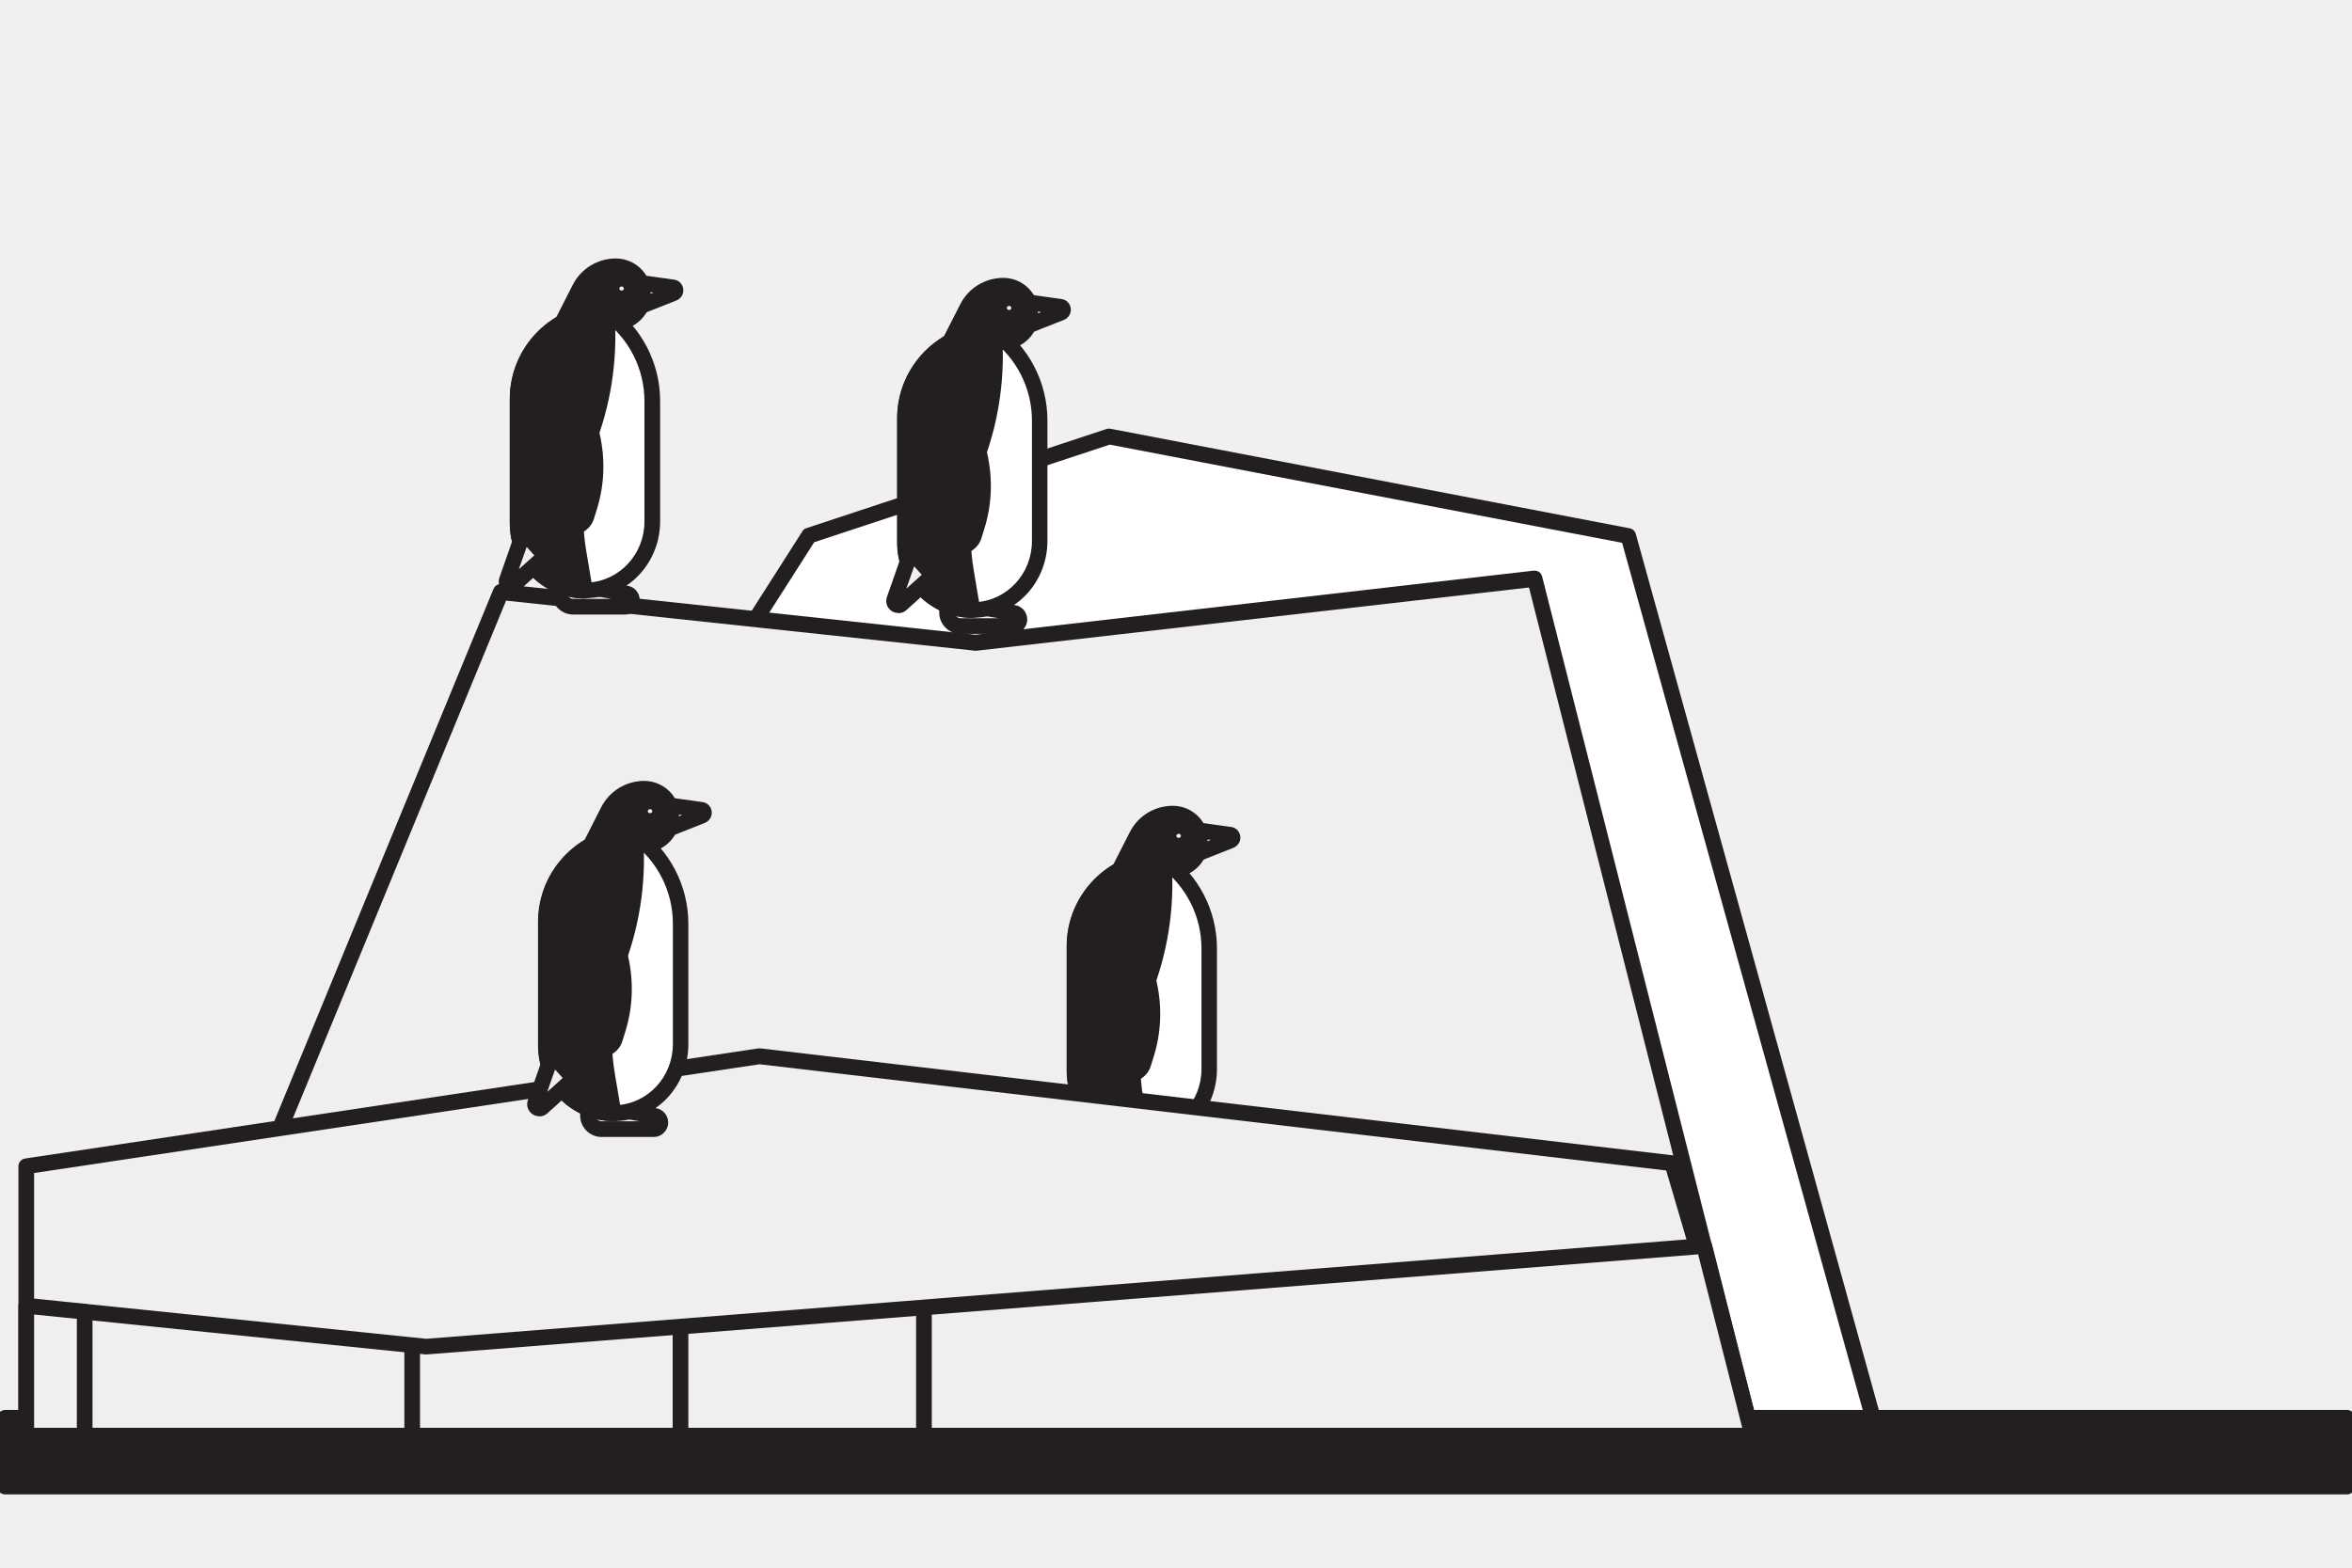
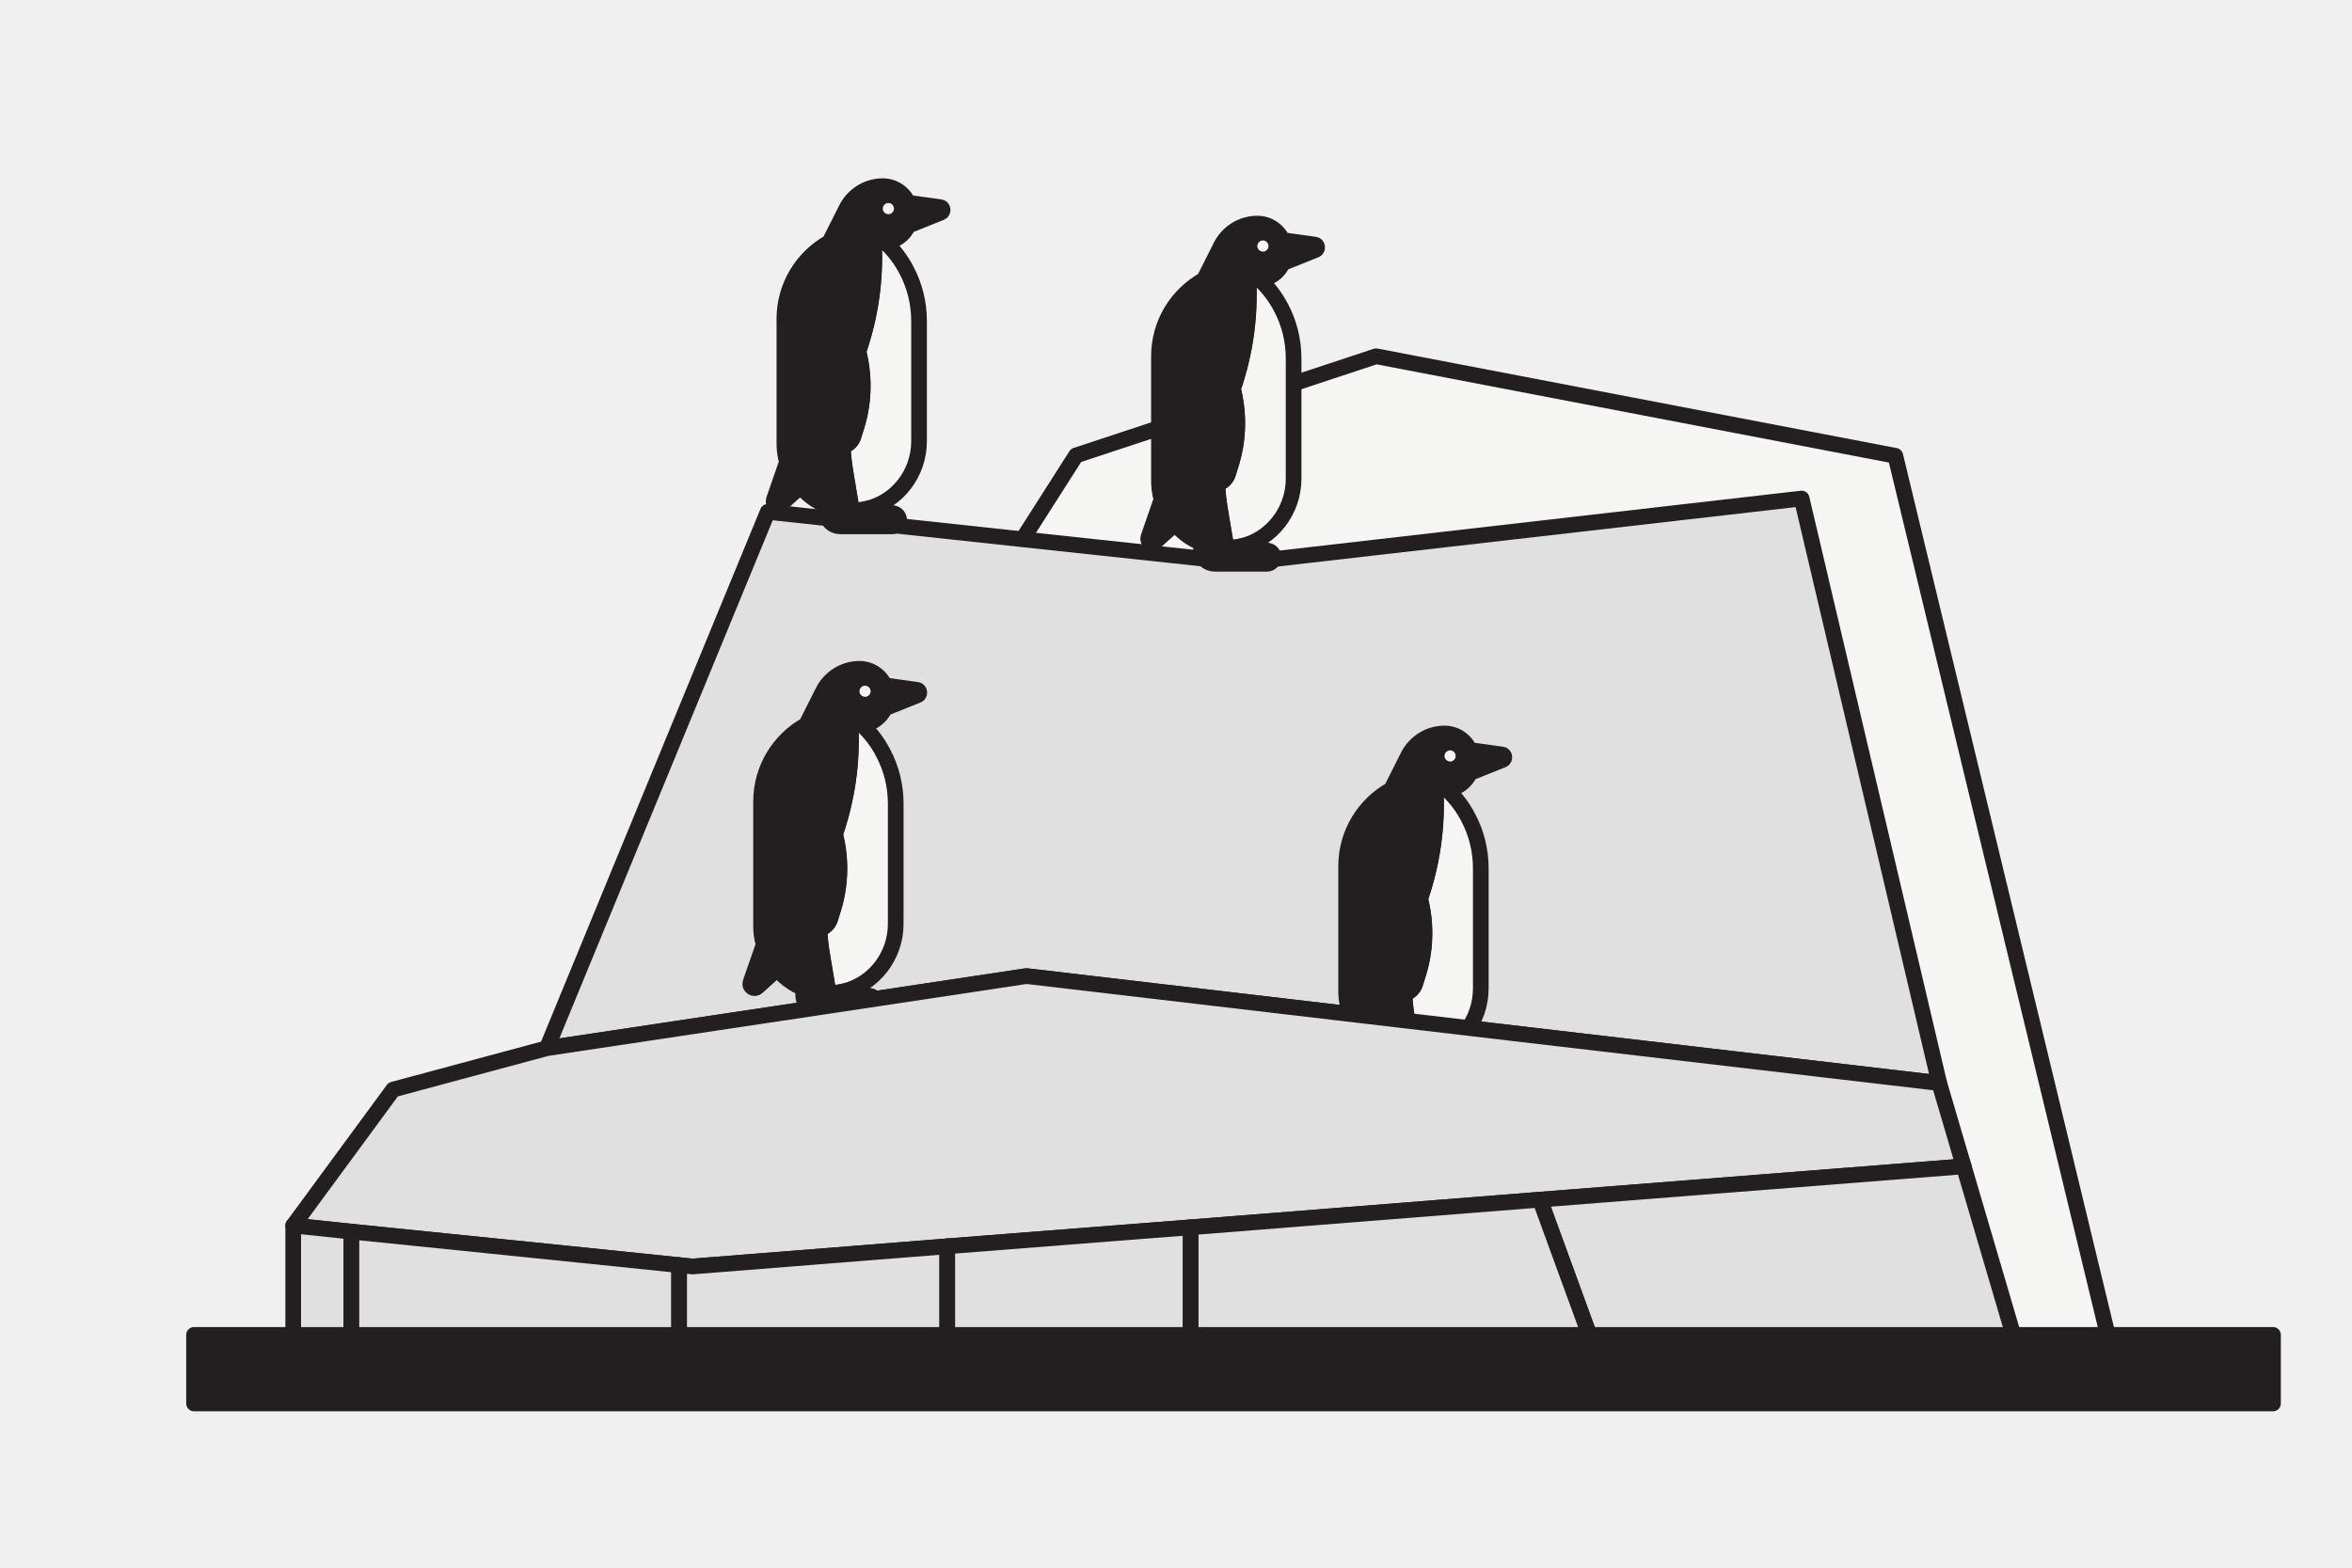
<svg xmlns="http://www.w3.org/2000/svg" id="region_illustration" data-name="region illustration" viewBox="0 0 120 80">
  <defs>
    <style>
-       .cls-1 {
+       .cls-1, .cls-2 {
+         fill: #f5f5f3;
+       }
+ 
+       .cls-2, .cls-3, .cls-4 {
+         stroke: #231f20;
+         stroke-linecap: round;
+         stroke-linejoin: round;
+         stroke-width: .8px;
+       }
+ 
+       .cls-3 {
        fill: #231f20;
      }

-       .cls-2 {
-         fill: #efefef;
-       }
- 
-       .cls-3 {
-         fill: #fff;
+       .cls-4 {
+         fill: #e0e0e0;
      }
    </style>
  </defs>
-   <g id="west_antr" data-name="west antr">
+   <path class="cls-2" d="M96.7,23.26l-26.49-5.08-15.31,5.06-2.73,4.28-10.02,23.83-5.55,13.18-1.95,4.64,73.15.04-11.1-45.95ZM48.33,69.17v-5.57l12.42-.97v6.54h-12.42Z" />
+   <polygon class="cls-4" points="98.94 55.27 52.37 49.81 36.42 52.21 27.9 53.49 39.17 26.12 52.17 27.52 63.35 28.72 91.92 25.44 98.94 55.27" />
+   <g>
+     <path class="cls-4" d="M44.23,25.96c-.19.05-.4.08-.61.09h-.16l-.04-.23.81.14Z" />
    <g>
-       <polygon class="cls-3" points="41.28 27.33 56.6 22.28 83.08 27.35 95.82 73.26 11.98 73.26 41.28 27.33" />
-       <path class="cls-1" d="M95.82,73.66H11.98c-.15,0-.28-.08-.35-.21-.07-.13-.07-.28.01-.41l29.3-45.93c.05-.08.12-.14.21-.16l15.31-5.06c.06-.02.13-.02.2-.01l26.49,5.08c.15.03.27.14.31.29l12.73,45.9c.03.12,0,.25-.07.35-.08.1-.19.16-.32.16ZM12.71,72.86h82.58l-12.53-45.16-26.14-5.01-15.08,4.98-28.83,45.19Z" />
+       <path class="cls-2" d="M40.16,23.55h0c-.02-.07-.04-.15-.06-.24.02.08.04.16.07.24Z" />
+       <path class="cls-2" d="M46.89,16.38v6.14c0,1.64-1.12,3.08-2.66,3.44-.19.05-.4.08-.61.09h-.16l-.04-.23-.28-1.67c-.08-.46-.13-.92-.15-1.38.26-.06.47-.25.55-.51l.14-.45c.38-1.18.43-2.45.16-3.66l-.05-.22c.62-1.79.89-3.68.79-5.57,0-.17-.01-.34-.03-.51.21.15.41.31.6.5.45.41.82.9,1.1,1.44.42.79.64,1.68.64,2.59Z" />
    </g>
+     <path class="cls-3" d="M47.96,10.57l-1.51-.21-.03.28c-.13-.65-.7-1.14-1.38-1.14-.78,0-1.49.44-1.85,1.13l-.87,1.73c-1.37.76-2.3,2.23-2.3,3.91v6.35c0,.24.02.47.07.69.02.08.04.16.07.24h0s-.68,1.96-.68,1.96c-.07.21.18.38.35.23l1.01-.91c.07.07.13.14.2.21.23.24.5.44.79.6.11.06.22.11.34.16v.37c0,.39.31.69.7.69h2.66c.18,0,.34-.15.34-.33,0-.17-.12-.31-.29-.34l-1.34-.23c-.19.05-.4.08-.61.09h-.16l-.04-.23-.28-1.67c-.08-.46-.13-.92-.15-1.38.26-.06.47-.25.55-.51l.14-.45c.38-1.18.43-2.45.16-3.66l-.05-.22c.62-1.79.89-3.68.79-5.57,0-.17-.01-.34-.03-.51-.02-.02-.04-.04-.06-.05h.06v.05c.21.15.41.31.6.5.52-.04.97-.37,1.17-.83l1.67-.67c.14-.05.12-.26-.03-.28ZM45.33,10.93c-.16,0-.29-.13-.29-.28,0-.16.13-.29.29-.29.15,0,.28.13.28.29,0,.15-.13.28-.28.28Z" />
+     <path class="cls-3" d="M44.55,11.8v.05s-.04-.04-.06-.05h.06Z" />
+     <path class="cls-3" d="M44.55,11.8v.05s-.04-.04-.06-.05h.06Z" />
+     <path class="cls-3" d="M45.15,12.35s-.09.01-.13.01h-.44c0-.17-.01-.34-.03-.51.21.15.41.31.6.5Z" />
+     <path class="cls-3" d="M45.61,10.65c0,.15-.13.28-.28.28-.16,0-.29-.13-.29-.28,0-.16.13-.29.29-.29.15,0,.28.13.28.29Z" />
+     <path class="cls-1" d="M45.61,10.65c0,.15-.13.28-.28.28-.16,0-.29-.13-.29-.28,0-.16.13-.29.29-.29.15,0,.28.13.28.29Z" />
+   </g>
+   <g>
+     <path class="cls-4" d="M72.89,53.89c-.19.05-.4.08-.61.09h-.16l-.04-.23.81.14Z" />
    <g>
-       <polygon class="cls-2" points="25.55 30.21 49.74 32.81 78.31 29.54 89.41 73.26 68.23 73.26 62.61 59.62 13.44 59.62 25.55 30.21" />
-       <path class="cls-1" d="M89.41,73.66h-21.18c-.16,0-.31-.1-.37-.25l-5.51-13.39H13.44c-.13,0-.26-.07-.33-.18-.07-.11-.09-.25-.04-.38l12.11-29.41c.07-.16.24-.27.41-.25l24.18,2.59,28.48-3.27c.2-.02.38.1.43.3l11.1,43.72c.03.12,0,.25-.07.34-.08.1-.19.15-.32.15ZM68.5,72.86h20.4l-10.89-42.88-28.22,3.23-23.97-2.56-11.77,28.58h48.57c.16,0,.31.1.37.25l5.51,13.39Z" />
+       <path class="cls-2" d="M68.82,51.48h0c-.02-.07-.04-.15-.06-.24.02.08.04.16.07.24Z" />
+       <path class="cls-2" d="M75.55,44.31v6.14c0,1.64-1.12,3.08-2.66,3.44-.19.05-.4.08-.61.09h-.16l-.04-.23-.28-1.67c-.08-.46-.13-.92-.15-1.38.26-.06.47-.25.55-.51l.14-.45c.38-1.18.43-2.45.16-3.66l-.05-.22c.62-1.79.89-3.68.79-5.57,0-.17-.01-.34-.03-.51.21.15.41.31.6.5.45.41.82.9,1.1,1.44.42.79.64,1.68.64,2.59Z" />
    </g>
+     <path class="cls-3" d="M76.62,38.5l-1.51-.21-.03.28c-.13-.65-.7-1.14-1.38-1.14-.78,0-1.49.44-1.85,1.13l-.87,1.73c-1.37.76-2.3,2.23-2.3,3.91v6.35c0,.24.02.47.07.69.02.08.04.16.07.24h0s-.68,1.96-.68,1.96c-.07.21.18.38.35.23l1.01-.91c.07.07.13.14.2.21.23.24.5.44.79.6.11.06.22.11.34.16v.37c0,.39.31.69.7.69h2.66c.18,0,.34-.15.34-.33,0-.17-.12-.31-.29-.34l-1.34-.23c-.19.05-.4.08-.61.09h-.16l-.04-.23-.28-1.67c-.08-.46-.13-.92-.15-1.38.26-.06.47-.25.55-.51l.14-.45c.38-1.18.43-2.45.16-3.66l-.05-.22c.62-1.79.89-3.68.79-5.57,0-.17-.01-.34-.03-.51-.02-.02-.04-.04-.06-.05h.06v.05c.21.15.41.31.6.5.52-.04.97-.37,1.17-.83l1.67-.67c.14-.05.12-.26-.03-.28ZM73.99,38.86c-.16,0-.29-.13-.29-.28,0-.16.13-.29.29-.29.15,0,.28.13.28.29,0,.15-.13.28-.28.28Z" />
+     <path class="cls-3" d="M73.21,39.73v.05s-.04-.04-.06-.05h.06Z" />
+     <path class="cls-3" d="M73.21,39.73v.05s-.04-.04-.06-.05h.06Z" />
+     <path class="cls-3" d="M73.81,40.28s-.09.01-.13.01h-.44c0-.17-.01-.34-.03-.51.21.15.41.31.6.5Z" />
+     <path class="cls-3" d="M74.27,38.58c0,.15-.13.28-.28.28-.16,0-.29-.13-.29-.28,0-.16.13-.29.29-.29.15,0,.28.13.28.29Z" />
+     <path class="cls-1" d="M74.27,38.58c0,.15-.13.28-.28.28-.16,0-.29-.13-.29-.28,0-.16.13-.29.29-.29.15,0,.28.13.28.29Z" />
+   </g>
+   <g>
+     <path class="cls-4" d="M43.04,50.59c-.19.05-.4.08-.61.09h-.16l-.04-.23.81.14Z" />
    <g>
-       <g>
-         <path class="cls-2" d="M48.32,30.69l3.41.58c.16.03.28.17.28.33h0c0,.19-.15.34-.34.34h-2.66c-.38,0-.69-.31-.69-.69v-.56Z" />
-         <path class="cls-1" d="M51.67,32.35h-2.66c-.6,0-1.09-.49-1.09-1.09v-.56c0-.12.05-.23.14-.31.09-.08.21-.11.32-.09l3.41.58c.36.06.62.37.62.73,0,.41-.33.74-.74.74ZM51.67,31.55h0ZM48.72,31.17v.09c0,.16.13.29.29.29h1.94l-2.23-.38Z" />
-       </g>
-       <g>
-         <path class="cls-3" d="M53.05,21.46v6.14c0,1.85-1.42,3.44-3.27,3.52-1.97.09-3.6-1.48-3.6-3.43v-6.35c0-2.47,2-4.47,4.47-4.47h0c1.5,1.04,2.4,2.75,2.4,4.57Z" />
-         <path class="cls-1" d="M49.61,31.53c-.99,0-1.92-.37-2.65-1.06-.77-.73-1.19-1.72-1.19-2.77v-6.35c0-2.68,2.18-4.87,4.87-4.87.08,0,.16.02.23.07,1.61,1.11,2.57,2.95,2.57,4.9v6.15c0,2.11-1.6,3.83-3.65,3.92-.06,0-.12,0-.18,0ZM50.52,17.29c-2.18.07-3.94,1.86-3.94,4.06v6.35c0,.84.33,1.62.94,2.19.61.58,1.4.87,2.24.84,1.62-.08,2.89-1.45,2.89-3.12v-6.15c0-1.65-.79-3.2-2.12-4.17Z" />
-       </g>
-       <g>
-         <path class="cls-1" d="M49.85,23.29c-.48,1.29-.72,2.65-.72,4.02,0,.64.05,1.28.16,1.92l.32,1.9c-1.9,0-3.43-1.54-3.43-3.43v-6.35c0-2.47,2-4.46,4.47-4.46h.06c.19,2.17-.1,4.36-.86,6.4Z" />
-         <path class="cls-1" d="M49.61,31.53c-2.11,0-3.83-1.72-3.83-3.83v-6.35c0-2.68,2.18-4.86,4.87-4.86.21,0,.44.16.46.36.19,2.22-.11,4.49-.88,6.58h0c-.46,1.25-.7,2.55-.7,3.88,0,.62.05,1.24.16,1.85l.32,1.9c.02.12-.01.23-.09.33-.08.09-.19.14-.31.14ZM50.34,17.3c-2.13.18-3.76,1.93-3.76,4.05v6.35c0,1.51,1.11,2.77,2.55,3l-.24-1.4c-.11-.66-.17-1.33-.17-1.99,0-1.43.25-2.83.75-4.16.69-1.86.98-3.87.86-5.85ZM49.85,23.29h.01-.01Z" />
-       </g>
-       <g>
-         <path class="cls-1" d="M49.53,21.2l.46,2.04c.28,1.21.22,2.48-.15,3.66l-.14.45c-.1.31-.39.53-.72.53h0c-.49,0-.85-.46-.73-.94h0c.3-1.18.28-2.41-.04-3.58l-.54-1.96" />
-         <path class="cls-1" d="M48.98,28.27c-.36,0-.69-.16-.91-.45-.22-.28-.3-.65-.21-.99.28-1.11.27-2.27-.04-3.37l-.54-1.96c-.06-.21.07-.43.28-.49.21-.06.43.07.49.28l.54,1.96c.34,1.23.36,2.54.04,3.78-.03.11,0,.22.06.31.16.21.54.14.62-.11l.14-.45c.35-1.12.41-2.31.14-3.45l-.46-2.04c-.05-.22.09-.43.3-.48.22-.05.43.09.48.3l.46,2.04c.29,1.28.24,2.62-.16,3.87l-.14.45c-.15.48-.6.81-1.1.81Z" />
-       </g>
-       <g>
-         <path class="cls-1" d="M51.19,14.59h0c-.78,0-1.49.44-1.84,1.13l-.88,1.73h2.71c.79,0,1.43-.64,1.43-1.43h0c0-.79-.63-1.43-1.42-1.43Z" />
-         <path class="cls-1" d="M51.18,17.84h-2.71c-.14,0-.27-.07-.34-.19-.07-.12-.08-.27-.02-.39l.88-1.73c.42-.83,1.27-1.35,2.2-1.35,1,0,1.82.81,1.82,1.82s-.82,1.84-1.83,1.84ZM49.13,17.04h2.06c.57,0,1.03-.46,1.03-1.03s-.46-1.03-1.02-1.03c-.63,0-1.2.35-1.48.91l-.58,1.14Z" />
-       </g>
-       <g>
-         <circle class="cls-2" cx="51.48" cy="15.73" r=".29" />
-         <path class="cls-1" d="M51.48,16.41c-.38,0-.69-.31-.69-.69s.31-.69.69-.69.69.31.69.69-.31.69-.69.69ZM51.48,15.61c-.06,0-.11.05-.11.11,0,.13.23.13.23,0,0-.06-.05-.11-.11-.11Z" />
-       </g>
-       <g>
-         <path class="cls-2" d="M52.61,15.44l1.5.21c.15.02.18.23.03.29l-1.67.66.13-1.16Z" />
-         <path class="cls-1" d="M52.48,17c-.09,0-.17-.03-.24-.08-.11-.08-.17-.22-.16-.36l.13-1.16c.01-.11.07-.21.15-.27s.19-.1.3-.08l1.5.21c.25.03.44.23.47.48.03.25-.11.48-.34.58l-1.67.66s-.1.03-.15.03ZM52.96,15.9v.09s.16-.07.16-.07l-.16-.02Z" />
-       </g>
-       <g>
-         <path class="cls-2" d="M45.97,30.83l1.62-1.46-1.11-1.23-.86,2.46c-.07.21.18.38.35.23Z" />
-         <path class="cls-1" d="M45.83,31.28c-.12,0-.24-.03-.34-.1-.24-.16-.33-.45-.24-.71l.86-2.46c.05-.13.16-.23.3-.26.14-.03.28.02.38.12l1.11,1.23c.07.08.11.18.1.29,0,.11-.05.21-.13.28l-1.62,1.46h0c-.12.11-.26.16-.41.16ZM45.97,30.83h.01-.01ZM45.71,30.53s0,0,0,0h0ZM46.64,28.9l-.4,1.14.79-.71-.39-.43Z" />
-       </g>
+       <path class="cls-2" d="M38.97,48.18h0c-.02-.07-.04-.15-.06-.24.02.08.04.16.07.24Z" />
+       <path class="cls-2" d="M45.7,41.01v6.14c0,1.64-1.12,3.08-2.66,3.44-.19.05-.4.08-.61.09h-.16l-.04-.23-.28-1.67c-.08-.46-.13-.92-.15-1.38.26-.06.47-.25.55-.51l.14-.45c.38-1.18.43-2.45.16-3.66l-.05-.22c.62-1.79.89-3.68.79-5.57,0-.17-.01-.34-.03-.51.21.15.41.31.6.5.45.41.82.9,1.1,1.44.42.79.64,1.68.64,2.59Z" />
    </g>
+     <path class="cls-3" d="M46.77,35.2l-1.51-.21-.03.28c-.13-.65-.7-1.14-1.38-1.14-.78,0-1.49.44-1.85,1.13l-.87,1.73c-1.37.76-2.3,2.23-2.3,3.91v6.35c0,.24.02.47.07.69.02.08.04.16.07.24h0s-.68,1.96-.68,1.96c-.07.21.18.38.35.23l1.01-.91c.07.07.13.14.2.21.23.24.5.44.79.6.11.06.22.11.34.16v.37c0,.39.31.69.7.69h2.66c.18,0,.34-.15.34-.33,0-.17-.12-.31-.29-.34l-1.34-.23c-.19.05-.4.08-.61.09h-.16l-.04-.23-.28-1.67c-.08-.46-.13-.92-.15-1.38.26-.06.47-.25.55-.51l.14-.45c.38-1.18.43-2.45.16-3.66l-.05-.22c.62-1.79.89-3.68.79-5.57,0-.17-.01-.34-.03-.51-.02-.02-.04-.04-.06-.05h.06v.05c.21.15.41.31.6.5.52-.04.97-.37,1.17-.83l1.67-.67c.14-.05.12-.26-.03-.28ZM44.14,35.56c-.16,0-.29-.13-.29-.28,0-.16.13-.29.29-.29.15,0,.28.13.28.29,0,.15-.13.28-.28.28Z" />
+     <path class="cls-3" d="M43.36,36.43v.05s-.04-.04-.06-.05h.06Z" />
+     <path class="cls-3" d="M43.36,36.43v.05s-.04-.04-.06-.05h.06Z" />
+     <path class="cls-3" d="M43.96,36.98s-.09.01-.13.01h-.44c0-.17-.01-.34-.03-.51.21.15.41.31.6.5Z" />
+     <path class="cls-3" d="M44.42,35.28c0,.15-.13.28-.28.28-.16,0-.29-.13-.29-.28,0-.16.13-.29.29-.29.15,0,.28.13.28.29Z" />
+     <path class="cls-1" d="M44.42,35.28c0,.15-.13.28-.28.28-.16,0-.29-.13-.29-.28,0-.16.13-.29.29-.29.15,0,.28.13.28.29Z" />
+   </g>
+   <polygon class="cls-4" points="100.19 59.52 78.57 61.22 60.75 62.63 48.33 63.6 36.6 64.53 35.33 64.63 34.65 64.56 28.92 63.97 17.93 62.85 14.96 62.54 20.06 55.6 27.9 53.49 36.42 52.21 42.15 51.35 52.37 49.81 68.73 51.73 71.8 52.09 74.94 52.46 98.94 55.27 100.19 59.52" />
+   <polygon class="cls-4" points="103.04 69.21 81.47 69.17 78.57 61.22 100.19 59.52 103.04 69.21" />
+   <polygon class="cls-4" points="17.93 62.85 17.93 69.17 14.96 69.17 14.96 62.54 17.93 62.85" />
+   <polygon class="cls-4" points="34.65 64.56 34.65 69.17 17.93 69.17 17.93 62.85 28.92 63.97 34.65 64.56" />
+   <polygon class="cls-4" points="48.33 63.6 48.33 69.17 34.65 69.17 34.65 64.56 35.33 64.63 36.6 64.53 48.33 63.6" />
+   <polygon class="cls-4" points="60.75 62.63 60.75 69.17 48.33 69.17 48.33 63.6 60.75 62.63" />
+   <polygon class="cls-4" points="81.47 69.17 60.75 69.17 60.75 62.63 78.57 61.22 81.47 69.17" />
+   <g>
+     <path class="cls-4" d="M63.34,27.87c-.19.05-.4.08-.61.09h-.16l-.04-.23.81.14Z" />
    <g>
-       <g>
-         <path class="cls-2" d="M28.55,29.7l3.41.58c.16.03.28.17.28.33h0c0,.19-.15.34-.34.34h-2.66c-.38,0-.69-.31-.69-.69v-.56Z" />
-         <path class="cls-1" d="M31.9,31.36h-2.66c-.6,0-1.09-.49-1.09-1.09v-.56c0-.12.05-.23.14-.31.09-.08.21-.11.32-.09l3.41.58c.36.06.62.37.62.73,0,.41-.33.74-.74.74ZM28.95,30.18v.09c0,.16.13.29.29.29h1.95l-2.24-.38Z" />
-       </g>
-       <g>
-         <path class="cls-3" d="M33.27,20.47v6.14c0,1.85-1.42,3.44-3.27,3.52-1.97.09-3.6-1.48-3.6-3.43v-6.35c0-2.47,2-4.47,4.47-4.47h0c1.5,1.04,2.4,2.75,2.4,4.57Z" />
-         <path class="cls-1" d="M29.84,30.54c-.99,0-1.92-.37-2.64-1.06-.77-.73-1.19-1.72-1.19-2.77v-6.35c0-2.68,2.18-4.87,4.87-4.87.08,0,.16.02.23.07,1.61,1.11,2.57,2.95,2.57,4.9v6.14c0,2.11-1.6,3.83-3.65,3.92-.06,0-.12,0-.18,0ZM30.75,16.29c-2.18.07-3.94,1.86-3.94,4.06v6.35c0,.84.33,1.62.94,2.19.61.58,1.4.87,2.24.84,1.62-.08,2.89-1.45,2.89-3.12v-6.14c0-1.65-.79-3.2-2.12-4.17Z" />
-       </g>
-       <g>
-         <path class="cls-1" d="M30.08,22.3c-.48,1.29-.72,2.65-.72,4.02,0,.64.05,1.28.16,1.92l.32,1.9c-1.9,0-3.43-1.54-3.43-3.43v-6.35c0-2.47,2-4.46,4.47-4.46h.06c.19,2.17-.1,4.36-.86,6.4Z" />
-         <path class="cls-1" d="M29.84,30.54c-2.11,0-3.83-1.72-3.83-3.83v-6.35c0-2.68,2.18-4.86,4.87-4.86.21,0,.44.16.46.36.19,2.22-.11,4.49-.88,6.58h0c-.46,1.25-.7,2.55-.7,3.88,0,.62.05,1.24.16,1.85l.32,1.9c.02.12-.01.23-.09.33-.08.09-.19.14-.31.14ZM30.57,16.31c-2.13.18-3.76,1.93-3.76,4.05v6.35c0,1.51,1.11,2.77,2.55,3l-.24-1.4c-.11-.66-.17-1.33-.17-1.99,0-1.43.25-2.83.75-4.16.69-1.86.98-3.87.86-5.85ZM30.08,22.3h.01-.01Z" />
-       </g>
-       <g>
-         <path class="cls-1" d="M29.76,20.2l.46,2.04c.28,1.21.22,2.48-.15,3.66l-.14.45c-.1.31-.39.53-.72.53h0c-.49,0-.85-.46-.73-.94h0c.3-1.18.28-2.41-.04-3.58l-.54-1.96" />
-         <path class="cls-1" d="M29.2,27.28c-.36,0-.69-.16-.91-.45-.22-.28-.3-.65-.21-.99.28-1.11.27-2.27-.04-3.37l-.54-1.96c-.06-.21.07-.43.28-.49.21-.06.43.06.49.28l.54,1.96c.34,1.23.36,2.54.04,3.78-.03.11,0,.22.06.31.16.21.54.14.62-.11l.14-.45c.36-1.12.41-2.31.15-3.45l-.46-2.04c-.05-.22.09-.43.3-.48.22-.05.43.09.48.3l.46,2.04c.29,1.28.24,2.62-.16,3.87l-.14.45c-.15.48-.6.81-1.1.81Z" />
-       </g>
-       <g>
-         <path class="cls-1" d="M31.42,13.59h0c-.78,0-1.49.44-1.84,1.13l-.88,1.73h2.71c.79,0,1.43-.64,1.43-1.43h0c0-.79-.63-1.43-1.42-1.43Z" />
-         <path class="cls-1" d="M31.41,16.85h-2.71c-.14,0-.27-.07-.34-.19-.07-.12-.08-.27-.02-.39l.88-1.73c.42-.83,1.27-1.35,2.2-1.35,1,0,1.82.81,1.82,1.82s-.82,1.84-1.83,1.84ZM29.35,16.05h2.06c.57,0,1.03-.46,1.03-1.03s-.46-1.03-1.02-1.03c-.63,0-1.2.35-1.48.91l-.58,1.14Z" />
-       </g>
-       <g>
-         <circle class="cls-2" cx="31.71" cy="14.74" r=".29" />
-         <path class="cls-1" d="M31.71,15.42c-.38,0-.69-.31-.69-.69s.31-.69.69-.69.69.31.69.69-.31.69-.69.69ZM31.71,14.62c-.06,0-.11.05-.11.11,0,.13.23.13.23,0,0-.06-.05-.11-.11-.11Z" />
-       </g>
-       <g>
-         <path class="cls-2" d="M32.84,14.45l1.5.21c.15.02.18.23.03.29l-1.67.66.13-1.16Z" />
-         <path class="cls-1" d="M32.71,16.01c-.09,0-.17-.03-.24-.08-.11-.08-.17-.22-.16-.36l.13-1.16c.01-.11.07-.21.15-.27s.19-.1.3-.08l1.5.21c.25.03.44.23.47.48.03.25-.11.48-.34.58l-1.67.66s-.1.03-.15.03ZM33.19,14.9v.09s.15-.06.15-.06l-.15-.02Z" />
-       </g>
-       <g>
-         <path class="cls-2" d="M26.2,29.83l1.62-1.46-1.11-1.23-.86,2.46c-.07.21.18.38.35.23Z" />
-         <path class="cls-1" d="M26.06,30.29c-.12,0-.24-.03-.34-.1-.24-.16-.33-.45-.24-.71l.86-2.46c.05-.13.16-.23.3-.26.14-.03.28.02.38.12l1.11,1.23c.07.08.11.18.1.29,0,.11-.05.21-.13.28l-1.62,1.46c-.12.11-.26.16-.41.16ZM26.87,27.91l-.4,1.14.79-.71-.39-.43Z" />
-       </g>
+       <path class="cls-2" d="M59.27,25.46h0c-.02-.07-.04-.15-.06-.24.02.08.04.16.07.24Z" />
+       <path class="cls-2" d="M66,18.29v6.14c0,1.64-1.12,3.08-2.66,3.44-.19.05-.4.08-.61.09h-.16l-.04-.23-.28-1.67c-.08-.46-.13-.92-.15-1.38.26-.06.47-.25.55-.51l.14-.45c.38-1.18.43-2.45.16-3.66l-.05-.22c.62-1.79.89-3.68.79-5.57,0-.17-.01-.34-.03-.51.21.15.41.31.6.5.45.41.82.9,1.1,1.44.42.79.64,1.68.64,2.59Z" />
    </g>
-     <g>
-       <rect class="cls-1" x=".26" y="72.36" width="119.49" height="3.51" />
-       <path class="cls-1" d="M119.74,76.26H.26c-.22,0-.4-.18-.4-.4v-3.51c0-.11.04-.21.12-.28.08-.08.18-.12.28-.12h119.49c.22,0,.4.18.4.4v3.51c0,.22-.18.4-.4.4ZM.66,75.46h118.69v-2.71H.66s0,2.71,0,2.71Z" />
-     </g>
-     <g>
-       <g>
-         <path class="cls-2" d="M56.97,57.63l3.41.58c.16.03.28.17.28.33h0c0,.19-.15.34-.34.34h-2.66c-.38,0-.69-.31-.69-.69v-.56Z" />
-         <path class="cls-1" d="M60.32,59.29h-2.66c-.6,0-1.09-.49-1.09-1.09v-.56c0-.12.05-.23.14-.31.09-.08.21-.11.32-.09l3.41.58c.36.06.62.37.62.73,0,.41-.33.74-.74.74ZM57.37,58.11v.09c0,.16.13.29.29.29h1.94l-2.23-.38Z" />
-       </g>
-       <g>
-         <g>
-           <path class="cls-3" d="M61.69,48.4v6.14c0,1.85-1.42,3.44-3.27,3.52-1.97.09-3.6-1.48-3.6-3.43v-6.35c0-2.47,2-4.47,4.47-4.47h0c1.5,1.04,2.4,2.75,2.4,4.57Z" />
-           <path class="cls-1" d="M58.26,58.47c-.99,0-1.92-.37-2.65-1.06-.77-.73-1.19-1.72-1.19-2.77v-6.35c0-2.68,2.18-4.86,4.87-4.86.08,0,.16.02.23.07,1.61,1.11,2.57,2.95,2.57,4.9v6.15c0,2.11-1.6,3.83-3.65,3.92-.06,0-.12,0-.18,0ZM59.17,44.23c-2.18.07-3.94,1.86-3.94,4.06v6.35c0,.84.33,1.62.94,2.19.61.58,1.4.87,2.24.84,1.62-.08,2.89-1.45,2.89-3.12v-6.15c0-1.65-.79-3.2-2.12-4.17ZM62.09,48.4h.01-.01Z" />
-         </g>
-         <g>
-           <path class="cls-1" d="M58.5,50.23c-.48,1.29-.72,2.65-.72,4.02,0,.64.05,1.28.16,1.92l.32,1.9c-1.9,0-3.43-1.54-3.43-3.43v-6.35c0-2.47,2-4.46,4.47-4.46h.06c.19,2.17-.1,4.36-.86,6.4Z" />
-           <path class="cls-1" d="M58.26,58.47c-2.11,0-3.83-1.72-3.83-3.83v-6.35c0-2.68,2.18-4.86,4.87-4.86.21,0,.44.16.46.36.19,2.22-.11,4.49-.88,6.58h0c-.46,1.25-.7,2.55-.7,3.88,0,.62.05,1.24.16,1.85l.32,1.9c.02.12-.01.23-.09.33-.08.09-.19.14-.31.14ZM58.98,44.24c-2.13.18-3.76,1.93-3.76,4.05v6.35c0,1.51,1.11,2.77,2.55,3l-.24-1.4c-.11-.66-.17-1.33-.17-1.99,0-1.43.25-2.83.75-4.16.69-1.86.98-3.87.86-5.85ZM58.5,50.23h.01-.01Z" />
-         </g>
-         <g>
-           <path class="cls-1" d="M58.17,48.14l.46,2.04c.28,1.21.22,2.48-.15,3.66l-.14.45c-.1.31-.39.53-.72.53h0c-.49,0-.85-.46-.73-.94h0c.3-1.18.28-2.41-.04-3.58l-.54-1.96" />
-           <path class="cls-1" d="M57.62,55.21c-.36,0-.69-.16-.91-.45s-.3-.65-.21-.99c.28-1.11.27-2.27-.04-3.37l-.54-1.96c-.06-.21.07-.43.28-.49.21-.06.43.06.49.28l.54,1.96c.34,1.23.36,2.54.04,3.78-.03.11,0,.22.06.31.16.21.54.14.62-.11l.14-.45c.35-1.12.41-2.31.14-3.45l-.46-2.04c-.05-.22.09-.43.3-.48.22-.05.43.09.48.3l.46,2.04c.29,1.28.24,2.62-.16,3.87l-.14.45c-.15.48-.6.81-1.1.81Z" />
-         </g>
-         <g>
-           <path class="cls-1" d="M59.84,41.53h0c-.78,0-1.49.44-1.84,1.13l-.88,1.73h2.71c.79,0,1.43-.64,1.43-1.43h0c0-.79-.63-1.43-1.42-1.43Z" />
-           <path class="cls-1" d="M59.83,44.78h-2.71c-.14,0-.27-.07-.34-.19-.07-.12-.08-.27-.02-.39l.88-1.73c.42-.83,1.26-1.35,2.2-1.35,1,0,1.82.81,1.82,1.82s-.82,1.84-1.83,1.84ZM57.77,43.98h2.06c.57,0,1.03-.46,1.03-1.03s-.46-1.03-1.02-1.03c-.63,0-1.2.35-1.48.91l-.58,1.14Z" />
-         </g>
-         <g>
-           <circle class="cls-2" cx="60.13" cy="42.67" r=".29" />
-           <path class="cls-1" d="M60.13,43.35c-.38,0-.69-.31-.69-.69s.31-.69.69-.69.69.31.69.69-.31.69-.69.69ZM60.13,42.55c-.06,0-.11.05-.11.11,0,.13.23.13.23,0,0-.06-.05-.11-.11-.11Z" />
-         </g>
-         <g>
-           <path class="cls-2" d="M61.25,42.38l1.5.21c.15.02.18.23.03.29l-1.67.66.13-1.16Z" />
-           <path class="cls-1" d="M61.13,43.94c-.09,0-.17-.03-.24-.08-.11-.08-.17-.22-.16-.36l.13-1.16c.01-.11.07-.21.15-.27.09-.07.19-.1.3-.08l1.5.21c.25.03.44.23.47.48.03.25-.11.48-.34.58l-1.67.66s-.1.03-.15.03ZM61.61,42.84v.09s.16-.07.16-.07l-.16-.02Z" />
-         </g>
-         <g>
-           <path class="cls-2" d="M54.62,57.77l1.62-1.46-1.11-1.23-.86,2.46c-.07.21.18.38.35.23Z" />
-           <path class="cls-1" d="M54.48,58.22c-.12,0-.24-.03-.34-.1-.24-.16-.33-.45-.24-.71l.86-2.46c.05-.13.16-.23.3-.26.14-.03.28.02.38.12l1.11,1.23c.07.08.11.18.1.29,0,.11-.05.21-.13.28l-1.62,1.46h0c-.12.11-.26.16-.41.16ZM54.62,57.77h.01-.01ZM54.35,57.47s0,0,0,0h0ZM55.29,55.84l-.4,1.14.79-.71-.39-.43Z" />
-         </g>
-       </g>
-     </g>
-     <g>
-       <polygon class="cls-2" points="1.34 73.26 89.41 73.26 85.32 59.36 38.75 53.9 1.34 59.52 1.34 73.26" />
-       <path class="cls-1" d="M89.41,73.66H1.34c-.22,0-.4-.18-.4-.4v-13.74c0-.2.14-.37.34-.4l37.41-5.62s.07,0,.11,0l46.57,5.46c.16.02.29.13.34.28l4.08,13.9c.04.12.01.25-.06.35-.08.1-.19.16-.32.16ZM1.74,72.86h87.13l-3.86-13.13-46.26-5.42L1.74,59.86v12.99Z" />
-     </g>
-     <g>
-       <polygon class="cls-2" points="1.34 73.26 89.41 73.26 86.95 63.58 21.71 68.72 1.34 66.63 1.34 73.26" />
-       <path class="cls-1" d="M89.41,73.66H1.34c-.22,0-.4-.18-.4-.4v-6.63c0-.11.05-.22.13-.3.08-.08.2-.11.31-.1l20.37,2.09,65.17-5.14c.19-.01.37.11.42.3l2.46,9.68c.03.12,0,.25-.07.34-.08.1-.19.15-.32.15ZM1.74,72.86h87.15l-2.25-8.85-64.9,5.11-20-2.04v5.78Z" />
-     </g>
-     <g>
-       <line class="cls-2" x1="4.32" y1="66.94" x2="4.32" y2="73.26" />
-       <path class="cls-1" d="M4.32,73.66c-.22,0-.4-.18-.4-.4v-6.32c0-.22.18-.4.4-.4s.4.18.4.4v6.32c0,.22-.18.4-.4.4Z" />
-     </g>
-     <g>
-       <line class="cls-2" x1="47.14" y1="66.94" x2="47.14" y2="73.26" />
-       <path class="cls-1" d="M47.14,73.66c-.22,0-.4-.18-.4-.4v-6.32c0-.22.18-.4.4-.4s.4.18.4.4v6.32c0,.22-.18.4-.4.4Z" />
-     </g>
-     <g>
-       <line class="cls-2" x1="21.03" y1="68.72" x2="21.03" y2="73.26" />
-       <path class="cls-1" d="M21.03,73.66c-.22,0-.4-.18-.4-.4v-4.54c0-.22.18-.4.4-.4s.4.18.4.4v4.54c0,.22-.18.4-.4.4Z" />
-     </g>
-     <g>
-       <line class="cls-2" x1="34.72" y1="67.76" x2="34.72" y2="73.26" />
-       <path class="cls-1" d="M34.72,73.66c-.22,0-.4-.18-.4-.4v-5.5c0-.22.18-.4.4-.4s.4.18.4.4v5.5c0,.22-.18.4-.4.4Z" />
-     </g>
-     <g>
-       <g>
-         <path class="cls-2" d="M30,56.37l3.41.58c.16.03.28.17.28.33h0c0,.19-.15.34-.34.34h-2.66c-.38,0-.69-.31-.69-.69v-.56Z" />
-         <path class="cls-1" d="M33.35,58.02h-2.66c-.6,0-1.09-.49-1.09-1.09v-.56c0-.12.05-.23.14-.31.09-.08.21-.11.32-.09l3.41.58c.36.06.62.37.62.73,0,.41-.33.74-.74.74ZM30.4,56.84v.09c0,.16.13.29.29.29h1.95l-2.24-.38Z" />
-       </g>
-       <g>
-         <path class="cls-3" d="M34.73,47.13v6.14c0,1.85-1.42,3.44-3.27,3.52-1.97.09-3.6-1.48-3.6-3.43v-6.35c0-2.47,2-4.47,4.47-4.47h0c1.5,1.04,2.4,2.75,2.4,4.57Z" />
-         <path class="cls-1" d="M31.29,57.21c-.99,0-1.92-.37-2.65-1.06-.76-.73-1.19-1.72-1.19-2.77v-6.35c0-2.68,2.18-4.86,4.87-4.86.08,0,.16.02.23.07,1.61,1.11,2.57,2.95,2.57,4.9v6.15c0,2.11-1.6,3.83-3.65,3.92-.06,0-.12,0-.18,0ZM32.2,42.96c-2.18.07-3.94,1.86-3.94,4.06v6.35c0,.84.33,1.62.94,2.19.61.58,1.4.87,2.24.84,1.62-.08,2.89-1.45,2.89-3.12v-6.15c0-1.65-.79-3.2-2.12-4.17Z" />
-       </g>
-       <g>
-         <path class="cls-1" d="M31.53,48.96c-.48,1.29-.72,2.65-.72,4.02,0,.64.05,1.28.16,1.92l.32,1.9c-1.9,0-3.43-1.54-3.43-3.43v-6.35c0-2.47,2-4.46,4.47-4.46h.06c.19,2.17-.1,4.36-.86,6.4Z" />
-         <path class="cls-1" d="M31.3,57.21c-2.11,0-3.83-1.72-3.83-3.83v-6.35c0-2.68,2.18-4.86,4.87-4.86.21,0,.44.16.46.36.19,2.22-.11,4.49-.88,6.58h0c-.46,1.25-.7,2.55-.7,3.88,0,.62.05,1.24.16,1.86l.32,1.9c.02.12-.01.23-.09.33-.08.09-.19.14-.31.14ZM32.02,42.97c-2.13.18-3.76,1.93-3.76,4.05v6.35c0,1.51,1.11,2.77,2.55,3l-.24-1.4c-.11-.66-.17-1.33-.17-1.99,0-1.43.25-2.83.75-4.16.69-1.86.98-3.87.86-5.85ZM31.53,48.96h.01-.01Z" />
-       </g>
-       <g>
-         <path class="cls-1" d="M31.21,46.87l.46,2.04c.28,1.21.22,2.48-.15,3.66l-.14.45c-.1.31-.39.53-.72.53h0c-.49,0-.85-.46-.73-.94h0c.3-1.18.28-2.41-.04-3.58l-.54-1.96" />
-         <path class="cls-1" d="M30.66,53.94c-.36,0-.69-.16-.91-.45-.22-.28-.3-.65-.21-.99.28-1.11.27-2.27-.04-3.37l-.54-1.96c-.06-.21.07-.43.28-.49.21-.06.43.07.49.28l.54,1.96c.34,1.23.36,2.54.04,3.78-.03.11,0,.22.06.31.16.21.54.14.62-.11l.14-.45c.35-1.12.41-2.31.14-3.45l-.46-2.04c-.05-.22.09-.43.3-.48.21-.05.43.09.48.3l.46,2.04c.29,1.28.24,2.62-.16,3.87l-.14.45c-.15.48-.6.81-1.1.81Z" />
-       </g>
-       <g>
-         <path class="cls-1" d="M32.87,40.26h0c-.78,0-1.49.44-1.84,1.13l-.88,1.73h2.71c.79,0,1.43-.64,1.43-1.43h0c0-.79-.63-1.43-1.42-1.43Z" />
-         <path class="cls-1" d="M32.86,43.51h-2.71c-.14,0-.27-.07-.34-.19-.07-.12-.08-.27-.02-.39l.88-1.73c.42-.83,1.27-1.35,2.2-1.35,1,0,1.82.81,1.82,1.82s-.82,1.84-1.83,1.84ZM30.81,42.71h2.06c.57,0,1.03-.46,1.03-1.03s-.46-1.03-1.02-1.03c-.63,0-1.2.35-1.48.91l-.58,1.14Z" />
-       </g>
-       <g>
-         <circle class="cls-2" cx="33.16" cy="41.4" r=".29" />
-         <path class="cls-1" d="M33.16,42.09c-.38,0-.69-.31-.69-.69s.31-.69.69-.69.69.31.69.69-.31.69-.69.69ZM33.16,41.29c-.06,0-.11.05-.11.11,0,.13.23.13.23,0,0-.06-.05-.11-.11-.11Z" />
-       </g>
-       <g>
-         <path class="cls-2" d="M34.29,41.12l1.5.21c.15.02.18.23.03.29l-1.67.66.13-1.16Z" />
-         <path class="cls-1" d="M34.16,42.67c-.09,0-.17-.03-.24-.08-.11-.08-.17-.22-.16-.36l.13-1.16c.01-.11.07-.21.15-.27.09-.07.19-.1.3-.08l1.5.21c.25.03.44.23.47.48.03.25-.11.48-.34.58l-1.67.66s-.1.03-.15.03ZM34.64,41.57v.09s.16-.07.16-.07l-.16-.02Z" />
-       </g>
-       <g>
-         <path class="cls-2" d="M27.66,56.5l1.62-1.46-1.11-1.23-.86,2.46c-.07.21.18.38.35.23Z" />
-         <path class="cls-1" d="M27.51,56.96c-.12,0-.24-.03-.34-.1-.24-.16-.33-.45-.24-.71l.86-2.46c.05-.13.16-.23.3-.26.14-.03.28.02.38.12l1.11,1.23c.07.08.11.18.1.29,0,.11-.05.21-.13.28l-1.62,1.46h0c-.12.11-.26.16-.41.16ZM27.66,56.5h.01-.01ZM27.39,56.2s0,0,0,0h0ZM28.32,54.58l-.4,1.14.79-.71-.39-.43Z" />
-       </g>
-     </g>
+     <path class="cls-3" d="M67.07,12.48l-1.51-.21-.03.28c-.13-.65-.7-1.14-1.38-1.14-.78,0-1.49.44-1.85,1.13l-.87,1.73c-1.37.76-2.3,2.23-2.3,3.91v6.35c0,.24.02.47.07.69.02.08.04.16.07.24h0s-.68,1.96-.68,1.96c-.07.21.18.38.35.23l1.01-.91c.07.07.13.14.2.21.23.24.5.44.79.6.11.06.22.11.34.16v.37c0,.39.31.69.7.69h2.66c.18,0,.34-.15.34-.33,0-.17-.12-.31-.29-.34l-1.34-.23c-.19.05-.4.08-.61.09h-.16l-.04-.23-.28-1.67c-.08-.46-.13-.92-.15-1.38.26-.06.47-.25.55-.51l.14-.45c.38-1.18.43-2.45.16-3.66l-.05-.22c.62-1.79.89-3.68.79-5.57,0-.17-.01-.34-.03-.51-.02-.02-.04-.04-.06-.05h.06v.05c.21.15.41.31.6.5.52-.04.97-.37,1.17-.83l1.67-.67c.14-.05.12-.26-.03-.28ZM64.44,12.84c-.16,0-.29-.13-.29-.28,0-.16.13-.29.29-.29.15,0,.28.13.28.29,0,.15-.13.28-.28.28Z" />
+     <path class="cls-3" d="M63.66,13.71v.05s-.04-.04-.06-.05h.06Z" />
+     <path class="cls-3" d="M63.66,13.71v.05s-.04-.04-.06-.05h.06Z" />
+     <path class="cls-3" d="M64.26,14.26s-.09.01-.13.01h-.44c0-.17-.01-.34-.03-.51.21.15.41.31.6.5Z" />
+     <path class="cls-3" d="M64.72,12.56c0,.15-.13.28-.28.28-.16,0-.29-.13-.29-.28,0-.16.13-.29.29-.29.15,0,.28.13.28.29Z" />
+     <path class="cls-1" d="M64.72,12.56c0,.15-.13.28-.28.28-.16,0-.29-.13-.29-.28,0-.16.13-.29.29-.29.15,0,.28.13.28.29Z" />
  </g>
+   <rect class="cls-3" x="9.9" y="68.12" width="106.07" height="3.5" />
</svg>
